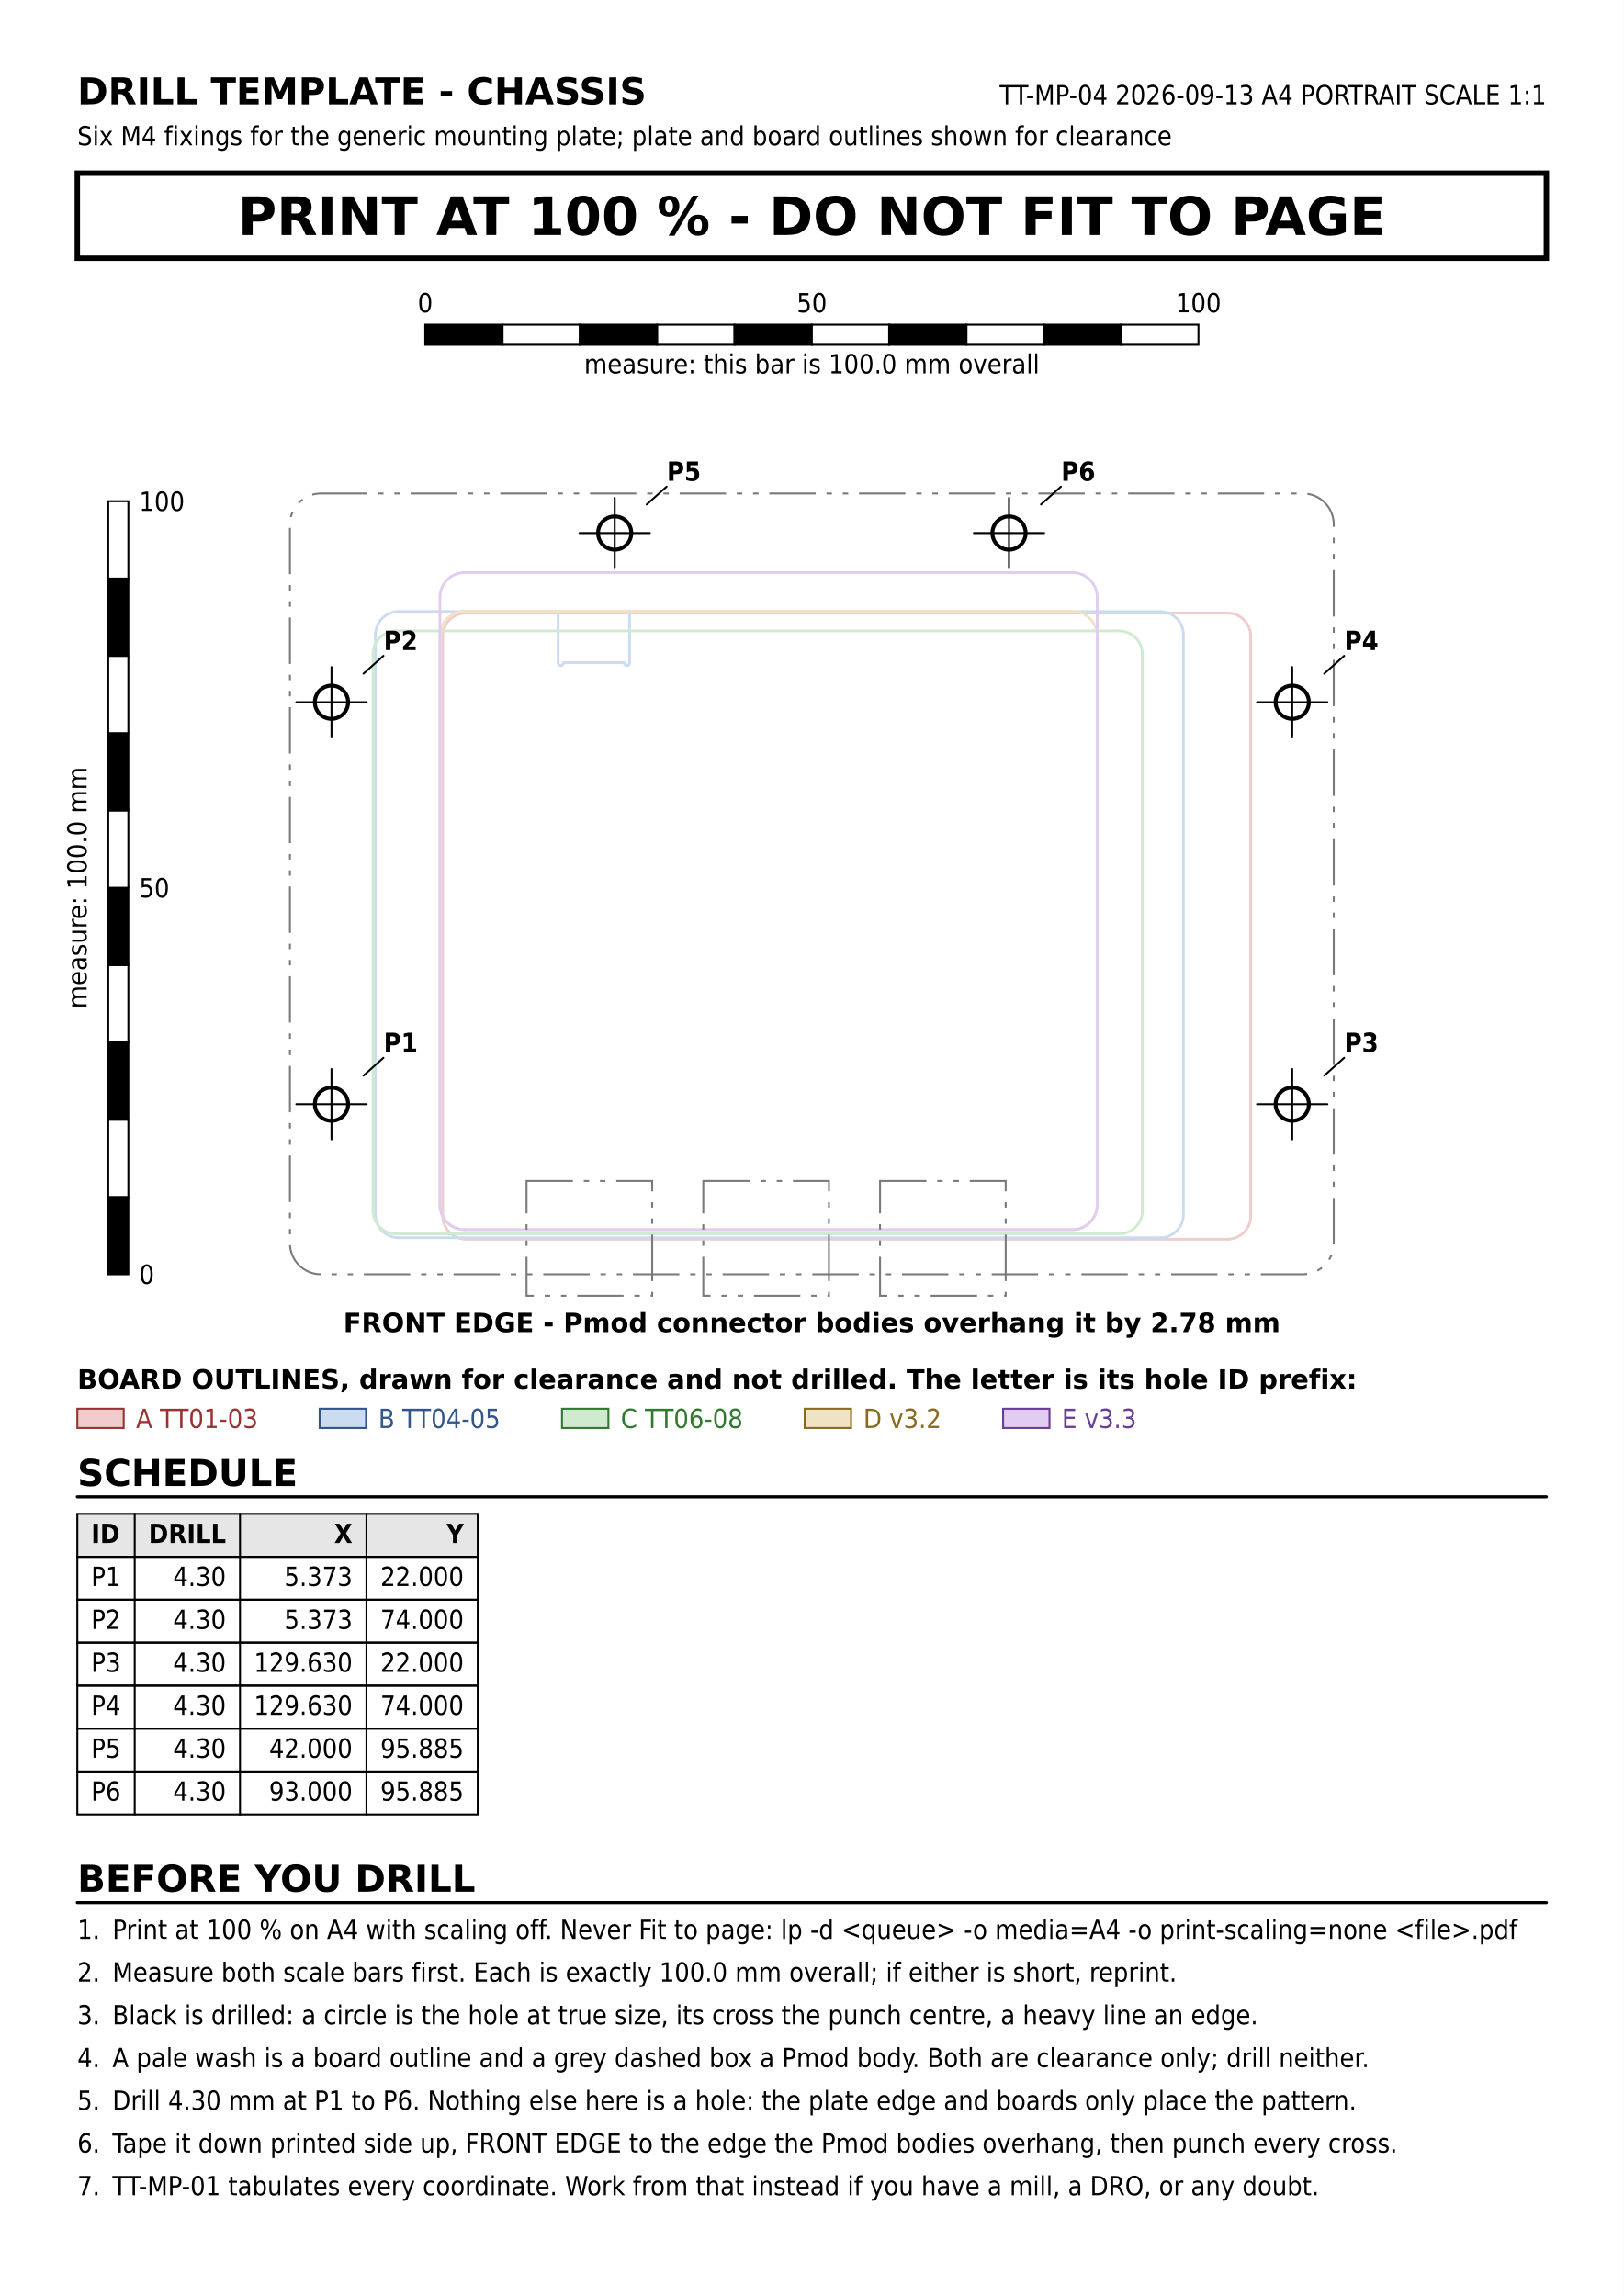
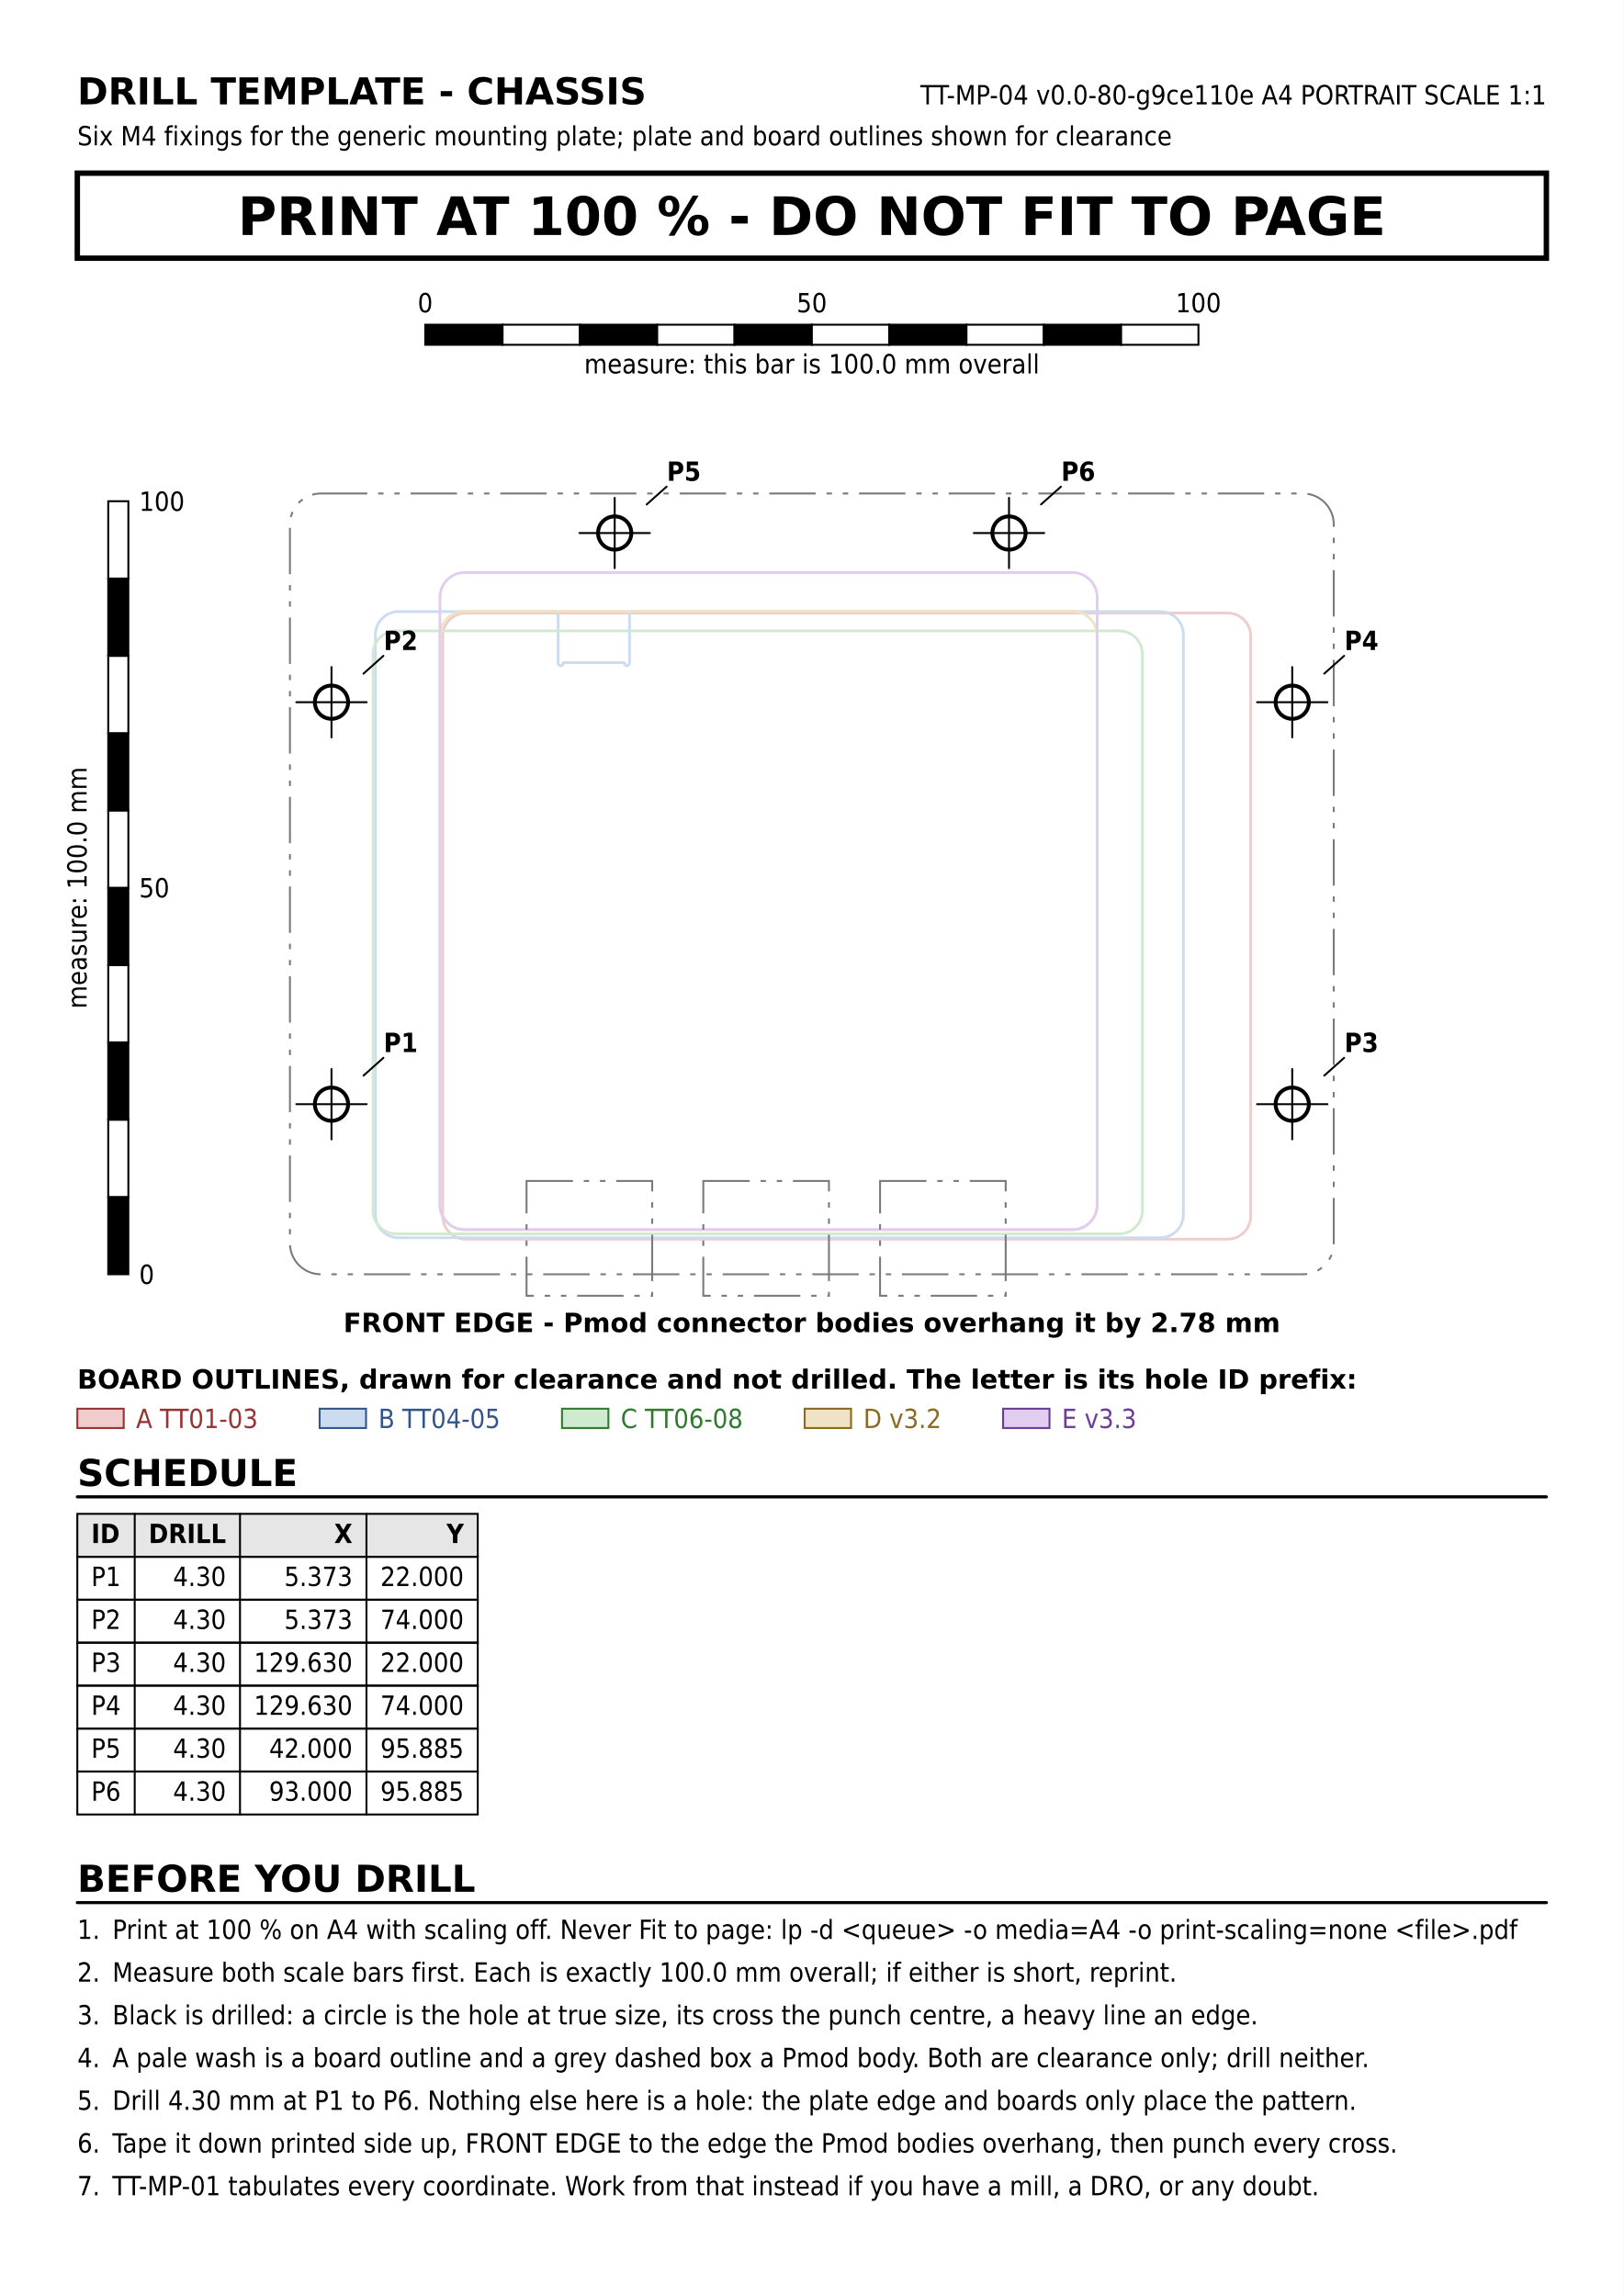
<svg xmlns="http://www.w3.org/2000/svg" version="1.1" width="210mm" height="297mm" viewBox="0 0 210 297">
  <rect width="100%" height="100%" fill="#ffffff" />
  <text x="10" y="13.5" font-family="DejaVu Sans, Liberation Sans, sans-serif" font-size="4.801" fill="#000000" text-anchor="start" font-weight="bold">DRILL TEMPLATE - CHASSIS</text>
-   <text x="200" y="13.5" font-family="DejaVu Sans Condensed, DejaVu Sans, Liberation Sans, sans-serif" font-size="3.429" fill="#000000" text-anchor="end">TT-MP-04    2026-09-13    A4 PORTRAIT    SCALE 1:1</text>
+   <text x="200" y="13.5" font-family="DejaVu Sans Condensed, DejaVu Sans, Liberation Sans, sans-serif" font-size="3.429" fill="#000000" text-anchor="end">TT-MP-04    v0.0-80-g9ce110e    A4 PORTRAIT    SCALE 1:1</text>
  <text x="10" y="18.8" font-family="DejaVu Sans Condensed, DejaVu Sans, Liberation Sans, sans-serif" font-size="3.429" fill="#000000" text-anchor="start">Six M4 fixings for the generic mounting plate; plate and board outlines shown for clearance</text>
  <rect x="10" y="22.4" width="190" height="11" fill="none" stroke="#000000" stroke-width="0.7" />
  <text x="105" y="30.4" font-family="DejaVu Sans, Liberation Sans, sans-serif" font-size="6.859" fill="#000000" text-anchor="middle" font-weight="bold">PRINT AT 100 %   -   DO NOT FIT TO PAGE</text>
  <rect x="55" y="42" width="10" height="2.6" fill="#000000" stroke="#000000" stroke-width="0.25" />
  <rect x="65" y="42" width="10" height="2.6" fill="#ffffff" stroke="#000000" stroke-width="0.25" />
  <rect x="75" y="42" width="10" height="2.6" fill="#000000" stroke="#000000" stroke-width="0.25" />
  <rect x="85" y="42" width="10" height="2.6" fill="#ffffff" stroke="#000000" stroke-width="0.25" />
  <rect x="95" y="42" width="10" height="2.6" fill="#000000" stroke="#000000" stroke-width="0.25" />
  <rect x="105" y="42" width="10" height="2.6" fill="#ffffff" stroke="#000000" stroke-width="0.25" />
  <rect x="115" y="42" width="10" height="2.6" fill="#000000" stroke="#000000" stroke-width="0.25" />
  <rect x="125" y="42" width="10" height="2.6" fill="#ffffff" stroke="#000000" stroke-width="0.25" />
  <rect x="135" y="42" width="10" height="2.6" fill="#000000" stroke="#000000" stroke-width="0.25" />
  <rect x="145" y="42" width="10" height="2.6" fill="#ffffff" stroke="#000000" stroke-width="0.25" />
  <text x="55" y="40.4" font-family="DejaVu Sans Condensed, DejaVu Sans, Liberation Sans, sans-serif" font-size="3.429" fill="#000000" text-anchor="middle">0</text>
  <text x="105" y="40.4" font-family="DejaVu Sans Condensed, DejaVu Sans, Liberation Sans, sans-serif" font-size="3.429" fill="#000000" text-anchor="middle">50</text>
  <text x="155" y="40.4" font-family="DejaVu Sans Condensed, DejaVu Sans, Liberation Sans, sans-serif" font-size="3.429" fill="#000000" text-anchor="middle">100</text>
  <text x="105" y="48.3" font-family="DejaVu Sans Condensed, DejaVu Sans, Liberation Sans, sans-serif" font-size="3.429" fill="#000000" text-anchor="middle">measure: this bar is 100.0 mm overall</text>
  <line x1="60.26" y1="79.299" x2="158.76" y2="79.299" stroke="#f0cccc" stroke-width="0.35" stroke-linecap="round" />
  <line x1="158.76" y1="160.299" x2="60.26" y2="160.299" stroke="#f0cccc" stroke-width="0.35" stroke-linecap="round" />
  <line x1="161.76" y1="82.299" x2="161.76" y2="157.299" stroke="#f0cccc" stroke-width="0.35" stroke-linecap="round" />
  <line x1="57.26" y1="157.299" x2="57.26" y2="82.299" stroke="#f0cccc" stroke-width="0.35" stroke-linecap="round" />
  <path d="M 158.76 79.299 A 3 3 0 0 1 161.76 82.299" fill="none" stroke="#f0cccc" stroke-width="0.35" stroke-linejoin="round" stroke-linecap="round" />
  <path d="M 60.26 160.299 A 3 3 0 0 1 57.26 157.299" fill="none" stroke="#f0cccc" stroke-width="0.35" stroke-linejoin="round" stroke-linecap="round" />
  <path d="M 57.26 82.299 A 3 3 0 0 1 60.26 79.299" fill="none" stroke="#f0cccc" stroke-width="0.35" stroke-linejoin="round" stroke-linecap="round" />
  <path d="M 161.76 157.299 A 3 3 0 0 1 158.76 160.299" fill="none" stroke="#f0cccc" stroke-width="0.35" stroke-linejoin="round" stroke-linecap="round" />
  <line x1="81.825" y1="79.109" x2="150.055" y2="79.109" stroke="#ccdcf0" stroke-width="0.35" stroke-linecap="round" />
  <line x1="150.055" y1="160.109" x2="51.555" y2="160.109" stroke="#ccdcf0" stroke-width="0.35" stroke-linecap="round" />
  <line x1="153.055" y1="82.109" x2="153.055" y2="157.109" stroke="#ccdcf0" stroke-width="0.35" stroke-linecap="round" />
  <line x1="71.785" y1="79.109" x2="51.555" y2="79.109" stroke="#ccdcf0" stroke-width="0.35" stroke-linecap="round" />
  <line x1="48.555" y1="157.109" x2="48.555" y2="82.109" stroke="#ccdcf0" stroke-width="0.35" stroke-linecap="round" />
  <line x1="72.185" y1="85.71" x2="72.185" y2="79.51" stroke="#ccdcf0" stroke-width="0.35" stroke-linecap="round" />
  <line x1="80.625" y1="85.71" x2="72.985" y2="85.71" stroke="#ccdcf0" stroke-width="0.35" stroke-linecap="round" />
  <line x1="81.425" y1="79.51" x2="81.425" y2="85.71" stroke="#ccdcf0" stroke-width="0.35" stroke-linecap="round" />
  <path d="M 71.785 79.109 A 0.4 0.4 0 0 1 72.185 79.51" fill="none" stroke="#ccdcf0" stroke-width="0.35" stroke-linejoin="round" stroke-linecap="round" />
  <path d="M 81.425 79.51 A 0.4 0.4 0 0 1 81.825 79.109" fill="none" stroke="#ccdcf0" stroke-width="0.35" stroke-linejoin="round" stroke-linecap="round" />
  <path d="M 150.055 79.109 A 3 3 0 0 1 153.055 82.109" fill="none" stroke="#ccdcf0" stroke-width="0.35" stroke-linejoin="round" stroke-linecap="round" />
  <path d="M 51.555 160.109 A 3 3 0 0 1 48.555 157.109" fill="none" stroke="#ccdcf0" stroke-width="0.35" stroke-linejoin="round" stroke-linecap="round" />
  <path d="M 48.555 82.109 A 3 3 0 0 1 51.555 79.109" fill="none" stroke="#ccdcf0" stroke-width="0.35" stroke-linejoin="round" stroke-linecap="round" />
  <path d="M 153.055 157.109 A 3 3 0 0 1 150.055 160.109" fill="none" stroke="#ccdcf0" stroke-width="0.35" stroke-linejoin="round" stroke-linecap="round" />
  <path d="M 72.51 86.109 A 0.364 0.364 0 0 1 72.185 85.71" fill="none" stroke="#ccdcf0" stroke-width="0.35" stroke-linejoin="round" stroke-linecap="round" />
  <path d="M 72.835 85.829 A 0.303 0.303 0 0 1 72.51 86.109" fill="none" stroke="#ccdcf0" stroke-width="0.35" stroke-linejoin="round" stroke-linecap="round" />
  <path d="M 72.835 85.829 A 0.136 0.136 0 0 1 72.985 85.71" fill="none" stroke="#ccdcf0" stroke-width="0.35" stroke-linejoin="round" stroke-linecap="round" />
  <path d="M 80.625 85.71 A 0.136 0.136 0 0 1 80.775 85.829" fill="none" stroke="#ccdcf0" stroke-width="0.35" stroke-linejoin="round" stroke-linecap="round" />
  <path d="M 81.1 86.109 A 0.303 0.303 0 0 1 80.775 85.829" fill="none" stroke="#ccdcf0" stroke-width="0.35" stroke-linejoin="round" stroke-linecap="round" />
  <path d="M 81.425 85.71 A 0.364 0.364 0 0 1 81.1 86.109" fill="none" stroke="#ccdcf0" stroke-width="0.35" stroke-linejoin="round" stroke-linecap="round" />
  <line x1="51.245" y1="81.609" x2="144.745" y2="81.609" stroke="#cfeacf" stroke-width="0.35" stroke-linecap="round" />
  <line x1="144.745" y1="159.609" x2="51.245" y2="159.609" stroke="#cfeacf" stroke-width="0.35" stroke-linecap="round" />
  <line x1="147.745" y1="84.609" x2="147.745" y2="156.609" stroke="#cfeacf" stroke-width="0.35" stroke-linecap="round" />
  <line x1="48.245" y1="156.609" x2="48.245" y2="84.609" stroke="#cfeacf" stroke-width="0.35" stroke-linecap="round" />
  <path d="M 144.745 81.609 A 3 3 0 0 1 147.745 84.609" fill="none" stroke="#cfeacf" stroke-width="0.35" stroke-linejoin="round" stroke-linecap="round" />
  <path d="M 51.245 159.609 A 3 3 0 0 1 48.245 156.609" fill="none" stroke="#cfeacf" stroke-width="0.35" stroke-linejoin="round" stroke-linecap="round" />
  <path d="M 48.245 84.609 A 3 3 0 0 1 51.245 81.609" fill="none" stroke="#cfeacf" stroke-width="0.35" stroke-linejoin="round" stroke-linecap="round" />
  <path d="M 147.745 156.609 A 3 3 0 0 1 144.745 159.609" fill="none" stroke="#cfeacf" stroke-width="0.35" stroke-linejoin="round" stroke-linecap="round" />
  <line x1="138.7" y1="159.065" x2="60.1" y2="159.065" stroke="#f0e2c4" stroke-width="0.35" stroke-linecap="round" />
  <line x1="56.9" y1="155.864" x2="56.9" y2="82.264" stroke="#f0e2c4" stroke-width="0.35" stroke-linecap="round" />
  <line x1="141.9" y1="82.264" x2="141.9" y2="155.864" stroke="#f0e2c4" stroke-width="0.35" stroke-linecap="round" />
  <line x1="60.1" y1="79.064" x2="138.7" y2="79.064" stroke="#f0e2c4" stroke-width="0.35" stroke-linecap="round" />
  <path d="M 60.1 159.065 A 3.2 3.2 0 0 1 56.9 155.864" fill="none" stroke="#f0e2c4" stroke-width="0.35" stroke-linejoin="round" stroke-linecap="round" />
  <path d="M 141.9 155.864 A 3.2 3.2 0 0 1 138.7 159.065" fill="none" stroke="#f0e2c4" stroke-width="0.35" stroke-linejoin="round" stroke-linecap="round" />
  <path d="M 138.7 79.064 A 3.2 3.2 0 0 1 141.9 82.264" fill="none" stroke="#f0e2c4" stroke-width="0.35" stroke-linejoin="round" stroke-linecap="round" />
  <path d="M 56.9 82.264 A 3.2 3.2 0 0 1 60.1 79.064" fill="none" stroke="#f0e2c4" stroke-width="0.35" stroke-linejoin="round" stroke-linecap="round" />
  <line x1="56.9" y1="155.864" x2="56.9" y2="77.264" stroke="#e0cdf0" stroke-width="0.35" stroke-linecap="round" />
  <line x1="60.1" y1="74.064" x2="138.7" y2="74.064" stroke="#e0cdf0" stroke-width="0.35" stroke-linecap="round" />
  <line x1="138.7" y1="159.065" x2="60.1" y2="159.065" stroke="#e0cdf0" stroke-width="0.35" stroke-linecap="round" />
  <line x1="141.9" y1="77.264" x2="141.9" y2="155.864" stroke="#e0cdf0" stroke-width="0.35" stroke-linecap="round" />
  <path d="M 56.9 77.264 A 3.2 3.2 0 0 1 60.1 74.064" fill="none" stroke="#e0cdf0" stroke-width="0.35" stroke-linejoin="round" stroke-linecap="round" />
  <path d="M 60.1 159.065 A 3.2 3.2 0 0 1 56.9 155.864" fill="none" stroke="#e0cdf0" stroke-width="0.35" stroke-linejoin="round" stroke-linecap="round" />
  <path d="M 138.7 74.064 A 3.2 3.2 0 0 1 141.9 77.264" fill="none" stroke="#e0cdf0" stroke-width="0.35" stroke-linejoin="round" stroke-linecap="round" />
  <path d="M 141.9 155.864 A 3.2 3.2 0 0 1 138.7 159.065" fill="none" stroke="#e0cdf0" stroke-width="0.35" stroke-linejoin="round" stroke-linecap="round" />
  <rect x="68.1" y="152.764" width="16.25" height="14.85" fill="none" stroke="#7a7a7a" stroke-width="0.25" stroke-dasharray="6.0,1.4,0.7,1.4,0.7,1.4" />
  <rect x="90.96" y="152.764" width="16.25" height="14.85" fill="none" stroke="#7a7a7a" stroke-width="0.25" stroke-dasharray="6.0,1.4,0.7,1.4,0.7,1.4" />
  <rect x="113.82" y="152.764" width="16.25" height="14.85" fill="none" stroke="#7a7a7a" stroke-width="0.25" stroke-dasharray="6.0,1.4,0.7,1.4,0.7,1.4" />
  <rect x="37.5" y="63.834" width="135" height="101" fill="none" stroke="#7a7a7a" stroke-width="0.25" stroke-dasharray="6.0,1.4,0.7,1.4,0.7,1.4" rx="4" ry="4" />
  <circle cx="42.873" cy="142.834" r="2.15" fill="#ffffff" stroke="#000000" stroke-width="0.5" />
  <line x1="38.323" y1="142.834" x2="47.423" y2="142.834" stroke="#000000" stroke-width="0.25" stroke-linecap="round" />
  <line x1="42.873" y1="147.385" x2="42.873" y2="138.285" stroke="#000000" stroke-width="0.25" stroke-linecap="round" />
  <circle cx="42.873" cy="90.835" r="2.15" fill="#ffffff" stroke="#000000" stroke-width="0.5" />
  <line x1="38.323" y1="90.835" x2="47.423" y2="90.835" stroke="#000000" stroke-width="0.25" stroke-linecap="round" />
  <line x1="42.873" y1="95.385" x2="42.873" y2="86.284" stroke="#000000" stroke-width="0.25" stroke-linecap="round" />
  <circle cx="167.13" cy="142.834" r="2.15" fill="#ffffff" stroke="#000000" stroke-width="0.5" />
  <line x1="162.58" y1="142.834" x2="171.68" y2="142.834" stroke="#000000" stroke-width="0.25" stroke-linecap="round" />
  <line x1="167.13" y1="147.385" x2="167.13" y2="138.285" stroke="#000000" stroke-width="0.25" stroke-linecap="round" />
  <circle cx="167.13" cy="90.835" r="2.15" fill="#ffffff" stroke="#000000" stroke-width="0.5" />
  <line x1="162.58" y1="90.835" x2="171.68" y2="90.835" stroke="#000000" stroke-width="0.25" stroke-linecap="round" />
  <line x1="167.13" y1="95.385" x2="167.13" y2="86.284" stroke="#000000" stroke-width="0.25" stroke-linecap="round" />
  <circle cx="79.5" cy="68.95" r="2.15" fill="#ffffff" stroke="#000000" stroke-width="0.5" />
  <line x1="74.95" y1="68.95" x2="84.05" y2="68.95" stroke="#000000" stroke-width="0.25" stroke-linecap="round" />
  <line x1="79.5" y1="73.499" x2="79.5" y2="64.4" stroke="#000000" stroke-width="0.25" stroke-linecap="round" />
  <circle cx="130.5" cy="68.95" r="2.15" fill="#ffffff" stroke="#000000" stroke-width="0.5" />
  <line x1="125.95" y1="68.95" x2="135.05" y2="68.95" stroke="#000000" stroke-width="0.25" stroke-linecap="round" />
  <line x1="130.5" y1="73.499" x2="130.5" y2="64.4" stroke="#000000" stroke-width="0.25" stroke-linecap="round" />
  <text x="105" y="172.315" font-family="DejaVu Sans, Liberation Sans, sans-serif" font-size="3.429" fill="#000000" text-anchor="middle" font-weight="bold">FRONT EDGE   -   Pmod connector bodies overhang it by 2.78 mm</text>
  <line x1="47.012" y1="139.137" x2="49.587" y2="136.836" stroke="#000000" stroke-width="0.25" stroke-linecap="round" />
  <text x="51.827" y="136.084" font-family="DejaVu Sans Condensed, DejaVu Sans, Liberation Sans, sans-serif" font-size="3.429" fill="#000000" text-anchor="middle" font-weight="bold">P1</text>
  <line x1="47.012" y1="87.137" x2="49.587" y2="84.836" stroke="#000000" stroke-width="0.25" stroke-linecap="round" />
  <text x="51.827" y="84.085" font-family="DejaVu Sans Condensed, DejaVu Sans, Liberation Sans, sans-serif" font-size="3.429" fill="#000000" text-anchor="middle" font-weight="bold">P2</text>
  <line x1="171.269" y1="139.137" x2="173.844" y2="136.836" stroke="#000000" stroke-width="0.25" stroke-linecap="round" />
  <text x="176.084" y="136.084" font-family="DejaVu Sans Condensed, DejaVu Sans, Liberation Sans, sans-serif" font-size="3.429" fill="#000000" text-anchor="middle" font-weight="bold">P3</text>
  <line x1="171.269" y1="87.137" x2="173.844" y2="84.836" stroke="#000000" stroke-width="0.25" stroke-linecap="round" />
  <text x="176.084" y="84.085" font-family="DejaVu Sans Condensed, DejaVu Sans, Liberation Sans, sans-serif" font-size="3.429" fill="#000000" text-anchor="middle" font-weight="bold">P4</text>
  <line x1="83.639" y1="65.252" x2="86.214" y2="62.951" stroke="#000000" stroke-width="0.25" stroke-linecap="round" />
  <text x="88.454" y="62.2" font-family="DejaVu Sans Condensed, DejaVu Sans, Liberation Sans, sans-serif" font-size="3.429" fill="#000000" text-anchor="middle" font-weight="bold">P5</text>
  <line x1="134.639" y1="65.252" x2="137.214" y2="62.951" stroke="#000000" stroke-width="0.25" stroke-linecap="round" />
  <text x="139.454" y="62.2" font-family="DejaVu Sans Condensed, DejaVu Sans, Liberation Sans, sans-serif" font-size="3.429" fill="#000000" text-anchor="middle" font-weight="bold">P6</text>
  <rect x="14" y="154.834" width="2.6" height="10" fill="#000000" stroke="#000000" stroke-width="0.25" />
  <rect x="14" y="144.834" width="2.6" height="10" fill="#ffffff" stroke="#000000" stroke-width="0.25" />
  <rect x="14" y="134.834" width="2.6" height="10" fill="#000000" stroke="#000000" stroke-width="0.25" />
  <rect x="14" y="124.835" width="2.6" height="10" fill="#ffffff" stroke="#000000" stroke-width="0.25" />
  <rect x="14" y="114.835" width="2.6" height="10" fill="#000000" stroke="#000000" stroke-width="0.25" />
  <rect x="14" y="104.835" width="2.6" height="10" fill="#ffffff" stroke="#000000" stroke-width="0.25" />
  <rect x="14" y="94.835" width="2.6" height="10" fill="#000000" stroke="#000000" stroke-width="0.25" />
  <rect x="14" y="84.835" width="2.6" height="10" fill="#ffffff" stroke="#000000" stroke-width="0.25" />
  <rect x="14" y="74.835" width="2.6" height="10" fill="#000000" stroke="#000000" stroke-width="0.25" />
  <rect x="14" y="64.835" width="2.6" height="10" fill="#ffffff" stroke="#000000" stroke-width="0.25" />
  <text x="18" y="166.084" font-family="DejaVu Sans Condensed, DejaVu Sans, Liberation Sans, sans-serif" font-size="3.429" fill="#000000" text-anchor="start">0</text>
  <text x="18" y="116.085" font-family="DejaVu Sans Condensed, DejaVu Sans, Liberation Sans, sans-serif" font-size="3.429" fill="#000000" text-anchor="start">50</text>
  <text x="18" y="66.085" font-family="DejaVu Sans Condensed, DejaVu Sans, Liberation Sans, sans-serif" font-size="3.429" fill="#000000" text-anchor="start">100</text>
  <text x="11.2" y="114.835" font-family="DejaVu Sans Condensed, DejaVu Sans, Liberation Sans, sans-serif" font-size="3.429" fill="#000000" text-anchor="middle" transform="rotate(-90 11.2 114.8345)">measure: 100.0 mm</text>
  <text x="10" y="179.624" font-family="DejaVu Sans, Liberation Sans, sans-serif" font-size="3.429" fill="#000000" text-anchor="start" font-weight="bold">BOARD OUTLINES, drawn for clearance and not drilled. The letter is its hole ID prefix:</text>
  <rect x="10" y="182.224" width="6" height="2.5" fill="#f0cccc" stroke="#993333" stroke-width="0.25" />
  <text x="17.6" y="184.724" font-family="DejaVu Sans Condensed, DejaVu Sans, Liberation Sans, sans-serif" font-size="3.429" fill="#993333" text-anchor="start">A  TT01-03</text>
  <rect x="41.34" y="182.224" width="6" height="2.5" fill="#ccdcf0" stroke="#33558c" stroke-width="0.25" />
  <text x="48.94" y="184.724" font-family="DejaVu Sans Condensed, DejaVu Sans, Liberation Sans, sans-serif" font-size="3.429" fill="#33558c" text-anchor="start">B  TT04-05</text>
  <rect x="72.686" y="182.224" width="6" height="2.5" fill="#cfeacf" stroke="#2f7a2f" stroke-width="0.25" />
  <text x="80.286" y="184.724" font-family="DejaVu Sans Condensed, DejaVu Sans, Liberation Sans, sans-serif" font-size="3.429" fill="#2f7a2f" text-anchor="start">C  TT06-08</text>
  <rect x="104.071" y="182.224" width="6" height="2.5" fill="#f0e2c4" stroke="#8a6a1f" stroke-width="0.25" />
  <text x="111.671" y="184.724" font-family="DejaVu Sans Condensed, DejaVu Sans, Liberation Sans, sans-serif" font-size="3.429" fill="#8a6a1f" text-anchor="start">D  v3.2</text>
  <rect x="129.736" y="182.224" width="6" height="2.5" fill="#e0cdf0" stroke="#6a3d99" stroke-width="0.25" />
  <text x="137.336" y="184.724" font-family="DejaVu Sans Condensed, DejaVu Sans, Liberation Sans, sans-serif" font-size="3.429" fill="#6a3d99" text-anchor="start">E  v3.3</text>
  <text x="10" y="192.224" font-family="DejaVu Sans, Liberation Sans, sans-serif" font-size="4.801" fill="#000000" text-anchor="start" font-weight="bold">SCHEDULE</text>
  <line x1="10" y1="193.624" x2="200" y2="193.624" stroke="#000000" stroke-width="0.4" stroke-linecap="round" />
  <rect x="10" y="195.824" width="51.787" height="5.556" fill="#e6e6e6" stroke="#000000" stroke-width="0.25" />
  <text x="11.8" y="199.602" font-family="DejaVu Sans Condensed, DejaVu Sans, Liberation Sans, sans-serif" font-size="3.429" fill="#000000" text-anchor="start" font-weight="bold">ID</text>
  <text x="29.24" y="199.602" font-family="DejaVu Sans Condensed, DejaVu Sans, Liberation Sans, sans-serif" font-size="3.429" fill="#000000" text-anchor="end" font-weight="bold">DRILL</text>
  <text x="45.595" y="199.602" font-family="DejaVu Sans Condensed, DejaVu Sans, Liberation Sans, sans-serif" font-size="3.429" fill="#000000" text-anchor="end" font-weight="bold">X</text>
  <text x="59.987" y="199.602" font-family="DejaVu Sans Condensed, DejaVu Sans, Liberation Sans, sans-serif" font-size="3.429" fill="#000000" text-anchor="end" font-weight="bold">Y</text>
  <rect x="10" y="201.379" width="51.787" height="5.556" fill="none" stroke="#000000" stroke-width="0.25" />
  <text x="11.8" y="205.157" font-family="DejaVu Sans Condensed, DejaVu Sans, Liberation Sans, sans-serif" font-size="3.429" fill="#000000" text-anchor="start">P1</text>
  <text x="29.24" y="205.157" font-family="DejaVu Sans Condensed, DejaVu Sans, Liberation Sans, sans-serif" font-size="3.429" fill="#000000" text-anchor="end">4.30</text>
  <text x="45.595" y="205.157" font-family="DejaVu Sans Condensed, DejaVu Sans, Liberation Sans, sans-serif" font-size="3.429" fill="#000000" text-anchor="end">5.373</text>
  <text x="59.987" y="205.157" font-family="DejaVu Sans Condensed, DejaVu Sans, Liberation Sans, sans-serif" font-size="3.429" fill="#000000" text-anchor="end">22.000</text>
  <rect x="10" y="206.935" width="51.787" height="5.556" fill="none" stroke="#000000" stroke-width="0.25" />
  <text x="11.8" y="210.713" font-family="DejaVu Sans Condensed, DejaVu Sans, Liberation Sans, sans-serif" font-size="3.429" fill="#000000" text-anchor="start">P2</text>
  <text x="29.24" y="210.713" font-family="DejaVu Sans Condensed, DejaVu Sans, Liberation Sans, sans-serif" font-size="3.429" fill="#000000" text-anchor="end">4.30</text>
  <text x="45.595" y="210.713" font-family="DejaVu Sans Condensed, DejaVu Sans, Liberation Sans, sans-serif" font-size="3.429" fill="#000000" text-anchor="end">5.373</text>
  <text x="59.987" y="210.713" font-family="DejaVu Sans Condensed, DejaVu Sans, Liberation Sans, sans-serif" font-size="3.429" fill="#000000" text-anchor="end">74.000</text>
  <rect x="10" y="212.49" width="51.787" height="5.556" fill="none" stroke="#000000" stroke-width="0.25" />
  <text x="11.8" y="216.268" font-family="DejaVu Sans Condensed, DejaVu Sans, Liberation Sans, sans-serif" font-size="3.429" fill="#000000" text-anchor="start">P3</text>
  <text x="29.24" y="216.268" font-family="DejaVu Sans Condensed, DejaVu Sans, Liberation Sans, sans-serif" font-size="3.429" fill="#000000" text-anchor="end">4.30</text>
  <text x="45.595" y="216.268" font-family="DejaVu Sans Condensed, DejaVu Sans, Liberation Sans, sans-serif" font-size="3.429" fill="#000000" text-anchor="end">129.630</text>
  <text x="59.987" y="216.268" font-family="DejaVu Sans Condensed, DejaVu Sans, Liberation Sans, sans-serif" font-size="3.429" fill="#000000" text-anchor="end">22.000</text>
  <rect x="10" y="218.046" width="51.787" height="5.556" fill="none" stroke="#000000" stroke-width="0.25" />
  <text x="11.8" y="221.824" font-family="DejaVu Sans Condensed, DejaVu Sans, Liberation Sans, sans-serif" font-size="3.429" fill="#000000" text-anchor="start">P4</text>
  <text x="29.24" y="221.824" font-family="DejaVu Sans Condensed, DejaVu Sans, Liberation Sans, sans-serif" font-size="3.429" fill="#000000" text-anchor="end">4.30</text>
  <text x="45.595" y="221.824" font-family="DejaVu Sans Condensed, DejaVu Sans, Liberation Sans, sans-serif" font-size="3.429" fill="#000000" text-anchor="end">129.630</text>
  <text x="59.987" y="221.824" font-family="DejaVu Sans Condensed, DejaVu Sans, Liberation Sans, sans-serif" font-size="3.429" fill="#000000" text-anchor="end">74.000</text>
  <rect x="10" y="223.602" width="51.787" height="5.556" fill="none" stroke="#000000" stroke-width="0.25" />
  <text x="11.8" y="227.379" font-family="DejaVu Sans Condensed, DejaVu Sans, Liberation Sans, sans-serif" font-size="3.429" fill="#000000" text-anchor="start">P5</text>
  <text x="29.24" y="227.379" font-family="DejaVu Sans Condensed, DejaVu Sans, Liberation Sans, sans-serif" font-size="3.429" fill="#000000" text-anchor="end">4.30</text>
  <text x="45.595" y="227.379" font-family="DejaVu Sans Condensed, DejaVu Sans, Liberation Sans, sans-serif" font-size="3.429" fill="#000000" text-anchor="end">42.000</text>
  <text x="59.987" y="227.379" font-family="DejaVu Sans Condensed, DejaVu Sans, Liberation Sans, sans-serif" font-size="3.429" fill="#000000" text-anchor="end">95.885</text>
  <rect x="10" y="229.157" width="51.787" height="5.556" fill="none" stroke="#000000" stroke-width="0.25" />
  <text x="11.8" y="232.935" font-family="DejaVu Sans Condensed, DejaVu Sans, Liberation Sans, sans-serif" font-size="3.429" fill="#000000" text-anchor="start">P6</text>
  <text x="29.24" y="232.935" font-family="DejaVu Sans Condensed, DejaVu Sans, Liberation Sans, sans-serif" font-size="3.429" fill="#000000" text-anchor="end">4.30</text>
  <text x="45.595" y="232.935" font-family="DejaVu Sans Condensed, DejaVu Sans, Liberation Sans, sans-serif" font-size="3.429" fill="#000000" text-anchor="end">93.000</text>
  <text x="59.987" y="232.935" font-family="DejaVu Sans Condensed, DejaVu Sans, Liberation Sans, sans-serif" font-size="3.429" fill="#000000" text-anchor="end">95.885</text>
  <line x1="17.423" y1="195.824" x2="17.423" y2="234.713" stroke="#000000" stroke-width="0.25" stroke-linecap="round" />
  <line x1="31.04" y1="195.824" x2="31.04" y2="234.713" stroke="#000000" stroke-width="0.25" stroke-linecap="round" />
  <line x1="47.395" y1="195.824" x2="47.395" y2="234.713" stroke="#000000" stroke-width="0.25" stroke-linecap="round" />
  <text x="10" y="244.713" font-family="DejaVu Sans, Liberation Sans, sans-serif" font-size="4.801" fill="#000000" text-anchor="start" font-weight="bold">BEFORE YOU DRILL</text>
  <line x1="10" y1="246.113" x2="200" y2="246.113" stroke="#000000" stroke-width="0.4" stroke-linecap="round" />
  <text x="10" y="250.813" font-family="DejaVu Sans Condensed, DejaVu Sans, Liberation Sans, sans-serif" font-size="3.429" fill="#000000" text-anchor="start">1.</text>
  <text x="14.542" y="250.813" font-family="DejaVu Sans Condensed, DejaVu Sans, Liberation Sans, sans-serif" font-size="3.429" fill="#000000" text-anchor="start">Print at 100 % on A4 with scaling off. Never Fit to page: lp -d &lt;queue&gt; -o media=A4 -o print-scaling=none &lt;file&gt;.pdf</text>
  <text x="10" y="256.339" font-family="DejaVu Sans Condensed, DejaVu Sans, Liberation Sans, sans-serif" font-size="3.429" fill="#000000" text-anchor="start">2.</text>
  <text x="14.542" y="256.339" font-family="DejaVu Sans Condensed, DejaVu Sans, Liberation Sans, sans-serif" font-size="3.429" fill="#000000" text-anchor="start">Measure both scale bars first. Each is exactly 100.0 mm overall; if either is short, reprint.</text>
  <text x="10" y="261.866" font-family="DejaVu Sans Condensed, DejaVu Sans, Liberation Sans, sans-serif" font-size="3.429" fill="#000000" text-anchor="start">3.</text>
  <text x="14.542" y="261.866" font-family="DejaVu Sans Condensed, DejaVu Sans, Liberation Sans, sans-serif" font-size="3.429" fill="#000000" text-anchor="start">Black is drilled: a circle is the hole at true size, its cross the punch centre, a heavy line an edge.</text>
  <text x="10" y="267.393" font-family="DejaVu Sans Condensed, DejaVu Sans, Liberation Sans, sans-serif" font-size="3.429" fill="#000000" text-anchor="start">4.</text>
  <text x="14.542" y="267.393" font-family="DejaVu Sans Condensed, DejaVu Sans, Liberation Sans, sans-serif" font-size="3.429" fill="#000000" text-anchor="start">A pale wash is a board outline and a grey dashed box a Pmod body. Both are clearance only; drill neither.</text>
  <text x="10" y="272.92" font-family="DejaVu Sans Condensed, DejaVu Sans, Liberation Sans, sans-serif" font-size="3.429" fill="#000000" text-anchor="start">5.</text>
  <text x="14.542" y="272.92" font-family="DejaVu Sans Condensed, DejaVu Sans, Liberation Sans, sans-serif" font-size="3.429" fill="#000000" text-anchor="start">Drill 4.30 mm at P1 to P6. Nothing else here is a hole: the plate edge and boards only place the pattern.</text>
  <text x="10" y="278.447" font-family="DejaVu Sans Condensed, DejaVu Sans, Liberation Sans, sans-serif" font-size="3.429" fill="#000000" text-anchor="start">6.</text>
  <text x="14.542" y="278.447" font-family="DejaVu Sans Condensed, DejaVu Sans, Liberation Sans, sans-serif" font-size="3.429" fill="#000000" text-anchor="start">Tape it down printed side up, FRONT EDGE to the edge the Pmod bodies overhang, then punch every cross.</text>
  <text x="10" y="283.973" font-family="DejaVu Sans Condensed, DejaVu Sans, Liberation Sans, sans-serif" font-size="3.429" fill="#000000" text-anchor="start">7.</text>
  <text x="14.542" y="283.973" font-family="DejaVu Sans Condensed, DejaVu Sans, Liberation Sans, sans-serif" font-size="3.429" fill="#000000" text-anchor="start">TT-MP-01 tabulates every coordinate. Work from that instead if you have a mill, a DRO, or any doubt.</text>
</svg>
